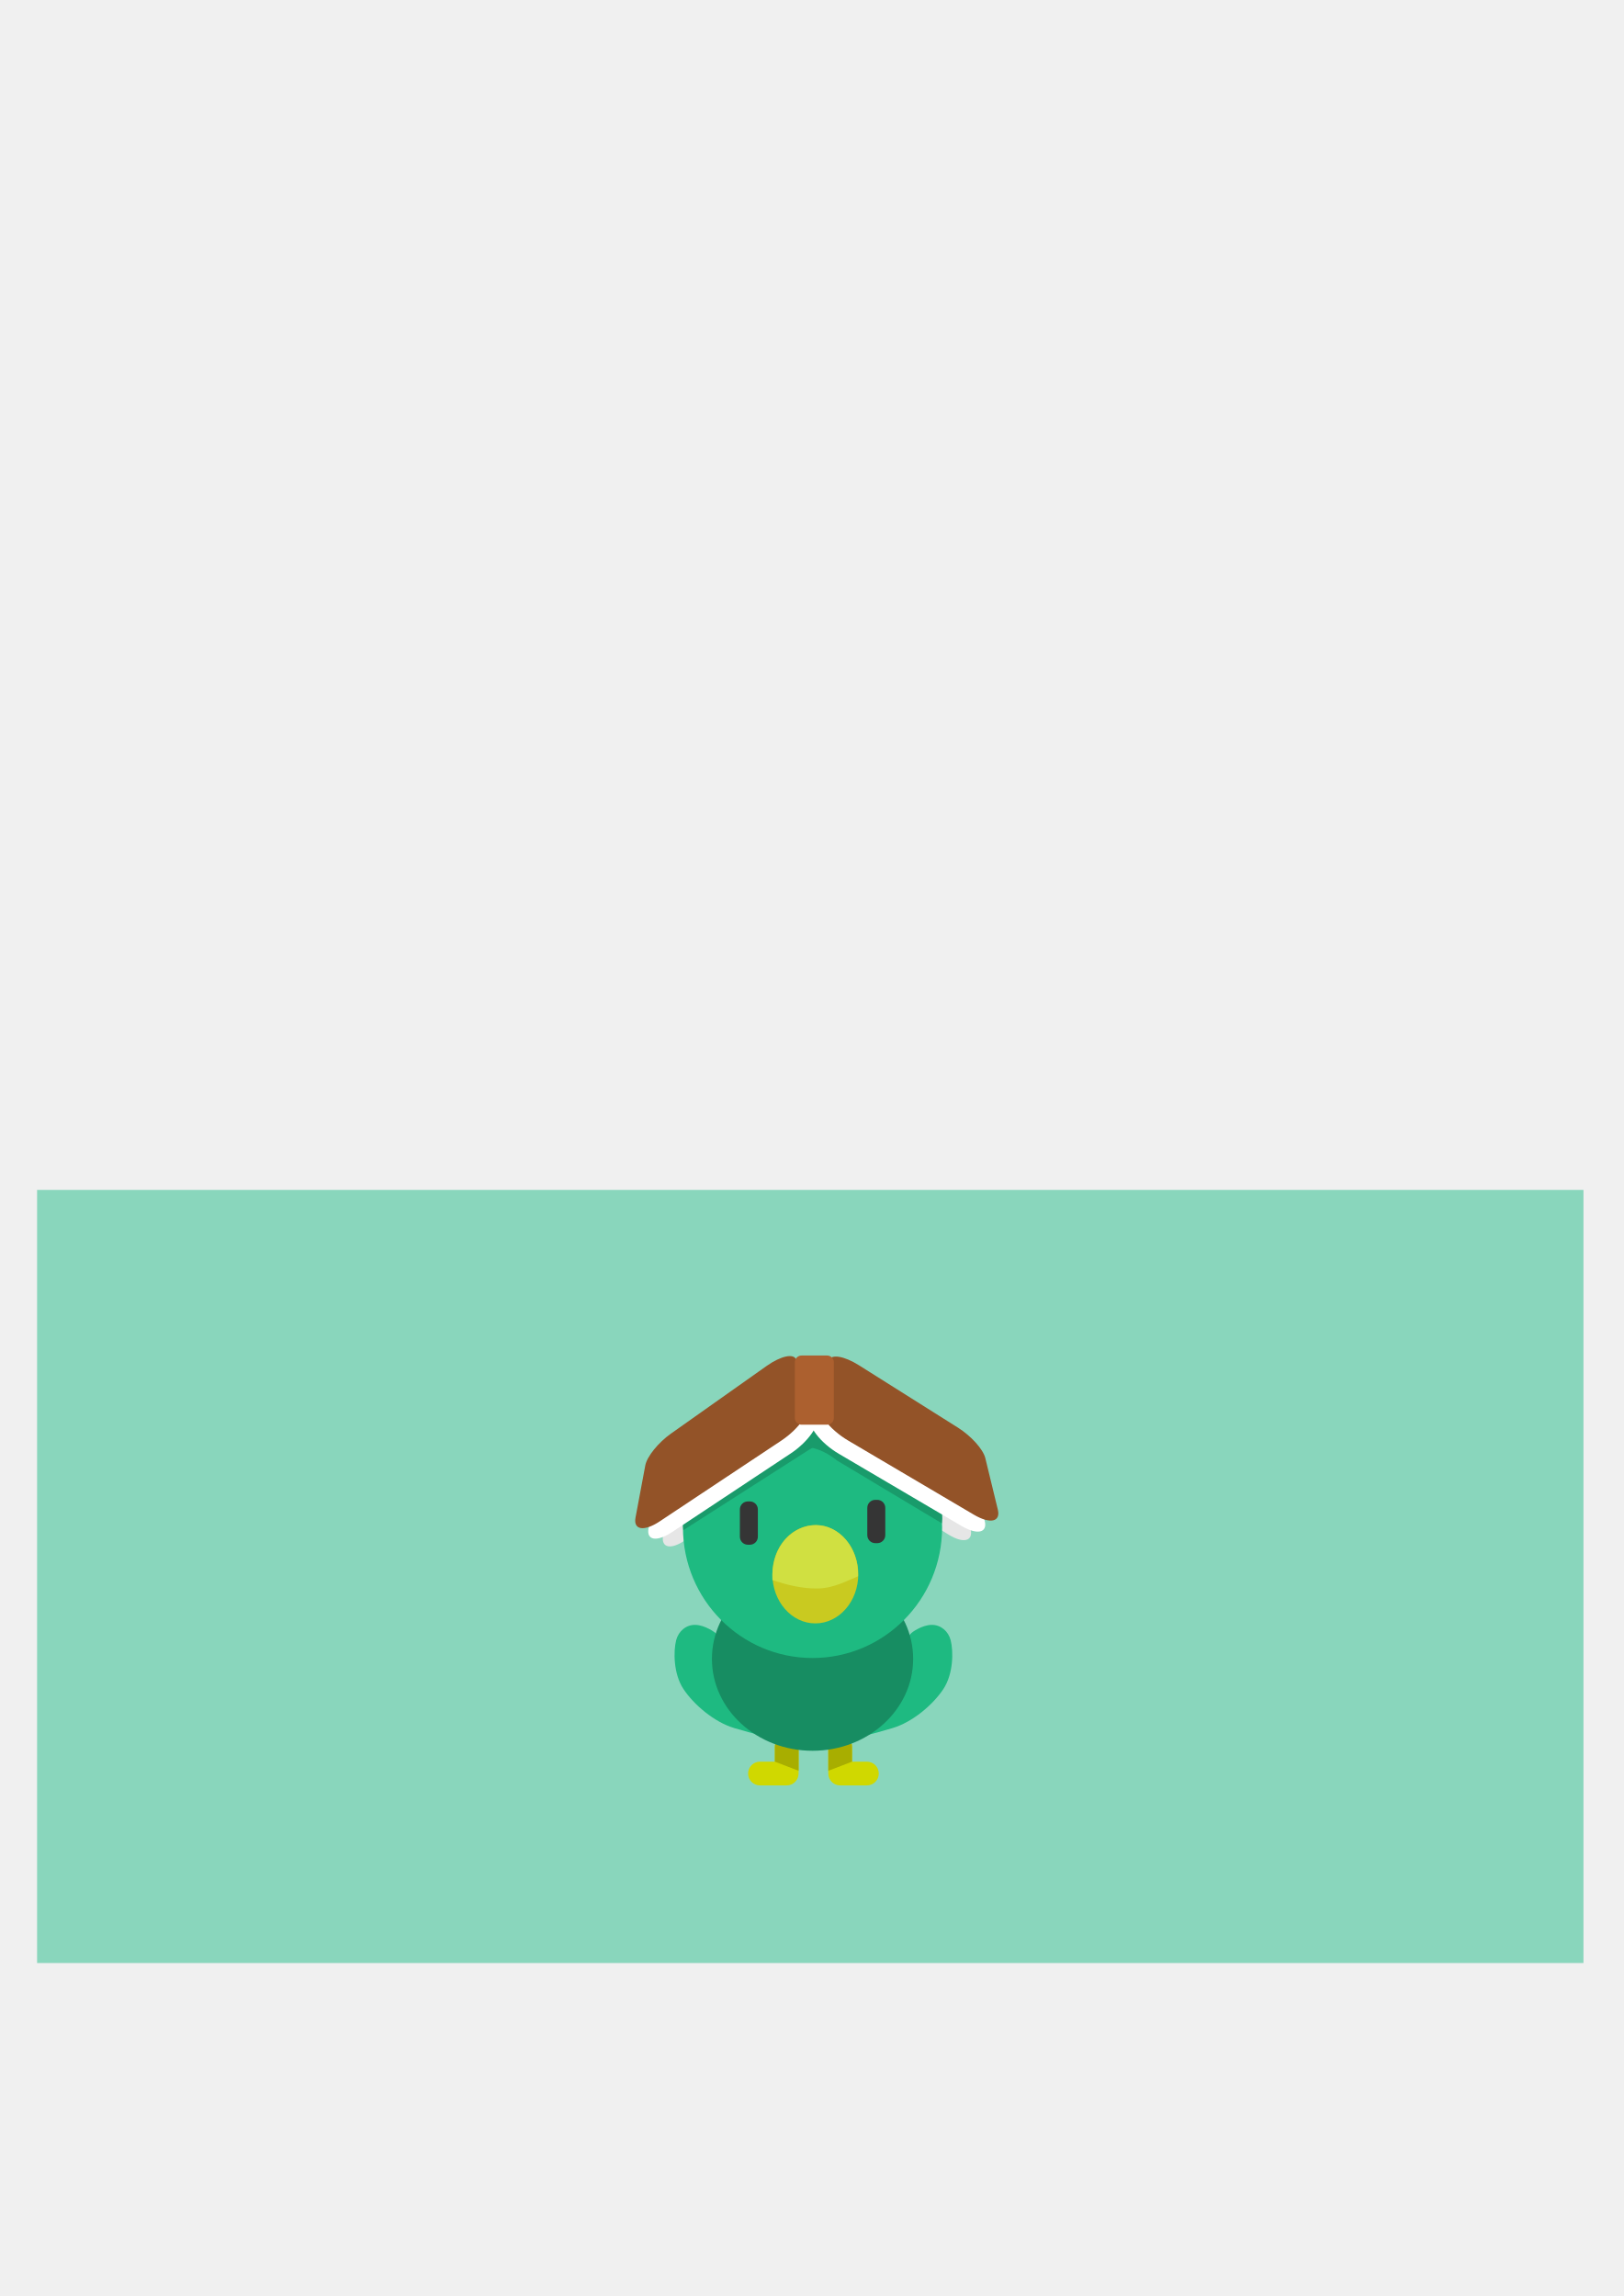
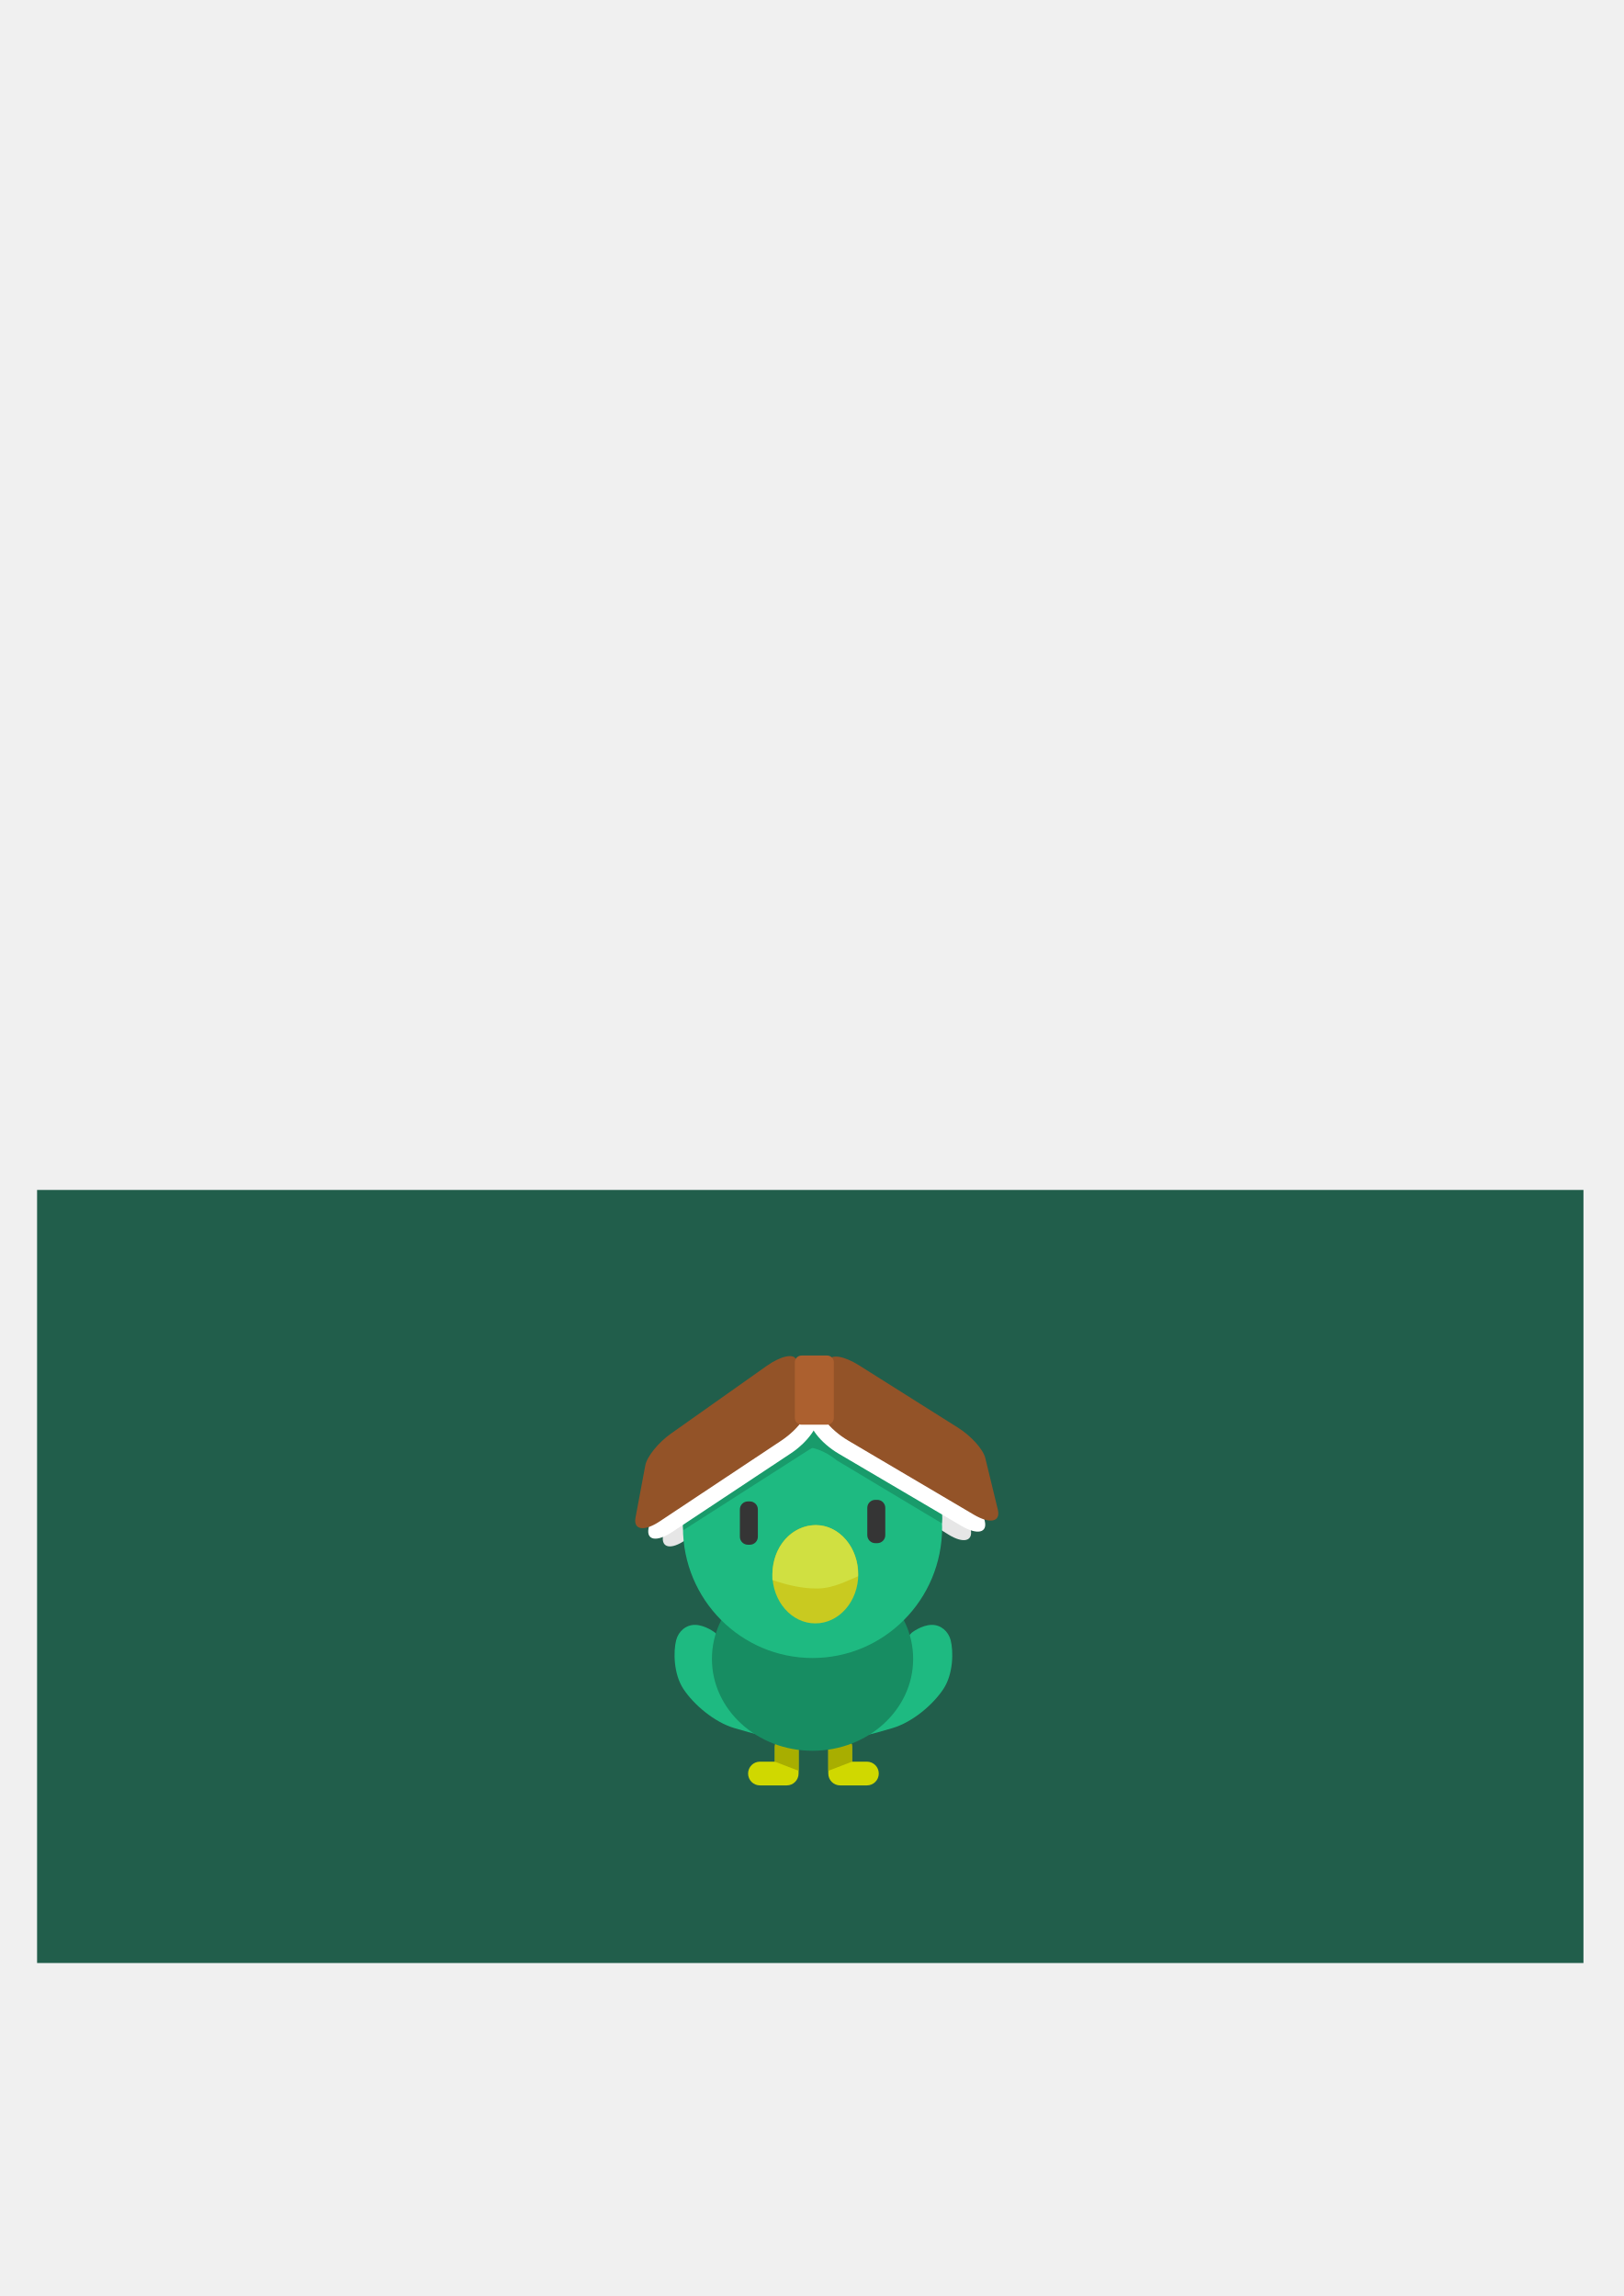
<svg xmlns="http://www.w3.org/2000/svg" id="svg8" version="1.1" viewBox="0 0 210 297" height="297mm" width="210mm">
  <defs id="defs2">
    </defs>
  <g id="layer2" style="display:inline">
-     <rect style="fill:#89d6bc;fill-opacity:1;stroke:#d372c7;stroke-width:0;stroke-dasharray:none" id="rect951" width="200" height="100" x="4.795" y="153.926" />
+     <rect style="fill:#215e4b;fill-opacity:1;stroke:#d372c7;stroke-width:0;stroke-dasharray:none" id="rect951" width="200" height="100" x="4.795" y="153.926" />
  </g>
  <g id="layer1" style="display:inline">
    <g transform="rotate(-0.626446,4133.334,-2771.404)" id="g1082" />
    <path id="path30" d="m 92.517,211.226 c 0.02,-0.003 -1.294,-1.024 -2.615,-1.041 -1.159,-0.015 -2.152,0.81 -2.453,1.99 -0.356,1.398 -0.37,4.327 0.949,6.317 1.319,1.99 3.944,4.263 6.571,5.044 2.8,0.833 3.98,1.064 3.98,1.064 l -2.661,-9.255 z" style="fill:#1eba81;fill-opacity:1;stroke:none;stroke-width:0.102px;stroke-linecap:butt;stroke-linejoin:miter;stroke-opacity:1" />
    <path style="fill:#1eba81;fill-opacity:1;stroke:none;stroke-width:0.102px;stroke-linecap:butt;stroke-linejoin:miter;stroke-opacity:1" d="m 117.887,211.226 c -0.02,-0.003 1.294,-1.024 2.615,-1.041 1.159,-0.015 2.152,0.81 2.453,1.99 0.356,1.398 0.37,4.327 -0.949,6.317 -1.319,1.99 -3.944,4.263 -6.571,5.044 -2.8,0.833 -3.98,1.064 -3.98,1.064 l 2.661,-9.255 z" id="path32" />
    <path d="m 101.755,224.422 c -0.851,-0.001 -1.537,0.683 -1.538,1.534 l -0.003,1.924 h -1.924 c -0.851,0 -1.536,0.685 -1.536,1.536 0,0.851 0.685,1.536 1.536,1.536 h 3.456 c 0.426,0 0.809,-0.171 1.087,-0.449 2e-4,-2e-4 4.2e-4,-3.9e-4 6.1e-4,-7.7e-4 0.278,-0.277 0.45,-0.661 0.45,-1.087 l 0.004,-3.456 c 10e-4,-0.851 -0.683,-1.537 -1.534,-1.538 z" style="fill:#d0d800;fill-opacity:1;stroke:none;stroke-width:0.088;stroke-linecap:round;stroke-linejoin:round" id="rect34" />
    <path id="path45" style="fill:#d0d800;fill-opacity:1;stroke:none;stroke-width:0.088;stroke-linecap:round;stroke-linejoin:round" d="m 108.656,224.422 c 0.851,-0.001 1.537,0.683 1.538,1.534 l 0.003,1.924 h 1.923 c 0.851,0 1.536,0.685 1.536,1.536 0,0.851 -0.685,1.536 -1.536,1.536 h -3.456 c -0.426,0 -0.809,-0.171 -1.087,-0.449 -2.1e-4,-2.1e-4 -3.9e-4,-3.9e-4 -7.7e-4,-7.7e-4 -0.278,-0.277 -0.45,-0.661 -0.45,-1.087 l -0.004,-3.456 c -0.001,-0.851 0.683,-1.537 1.534,-1.538 z" />
    <path d="m 101.755,224.422 c -0.851,-0.001 -1.537,0.683 -1.538,1.534 l -0.003,1.924 3.071,1.181 0.004,-3.101 c 0.001,-0.851 -0.683,-1.537 -1.534,-1.538 z" style="fill:#a8ae00;fill-opacity:1;stroke:none;stroke-width:0.102px;stroke-linecap:butt;stroke-linejoin:miter;stroke-opacity:1" id="path893" />
    <path id="path898" style="fill:#a8ae00;fill-opacity:1;stroke:none;stroke-width:0.102px;stroke-linecap:butt;stroke-linejoin:miter;stroke-opacity:1" d="m 108.66,224.422 c 0.851,-0.001 1.537,0.683 1.538,1.534 l 0.003,1.924 -3.071,1.181 -0.004,-3.101 c -10e-4,-0.851 0.683,-1.537 1.534,-1.538 z" />
    <ellipse ry="11.888" rx="13.013" cy="214.583" cx="105.089" id="path28" style="fill:#178d62;fill-opacity:1;stroke:none;stroke-width:0.13;stroke-linecap:round;stroke-linejoin:round" />
    <path style="fill:#e6e6e6;fill-opacity:1;stroke:none;stroke-width:0.101;stroke-linecap:round;stroke-linejoin:round" d="m 89.887,187.926 11.42,-8.528 c 1.697,-1.267 3.288,-1.621 3.558,-0.735 l 1.604,5.261 c 0.382,1.252 -1.086,3.575 -3.276,5.108 L 88.678,199.192 c -1.895,1.326 -3.181,1.046 -2.925,-0.523 l 1.088,-6.691 c 0.186,-1.142 1.533,-2.921 3.046,-4.051 z" id="path1066" />
    <path id="path1068" d="m 120.84,187.305 -11.859,-7.907 c -1.762,-1.175 -3.37,-1.443 -3.592,-0.544 l -1.322,5.339 c -0.315,1.271 1.275,3.512 3.544,4.926 l 15.037,9.372 c 1.963,1.223 3.232,0.875 2.893,-0.679 l -1.443,-6.624 c -0.246,-1.13 -1.686,-2.835 -3.258,-3.883 z" style="fill:#e6e6e6;fill-opacity:1;stroke:none;stroke-width:0.101;stroke-linecap:round;stroke-linejoin:round" />
    <ellipse ry="16.883" rx="16.758" cy="197.589" cx="105.088" id="path26" style="fill:#1eba81;fill-opacity:1;stroke:none;stroke-width:0.137;stroke-linecap:round;stroke-linejoin:round" />
    <path id="path1120" style="fill:#199b6b;fill-opacity:1;stroke:none;stroke-width:0.092;stroke-linecap:round;stroke-linejoin:round" d="m 105.669,180.715 c 2.461,0.077 4.873,0.661 7.066,1.711 l 3.521,2.257 c 3.57,2.98 5.612,7.247 5.612,11.728 -2e-5,0.226 -0.057,0.406 -0.068,0.632 l -13.566,-8.13 c -3.335,-2.704 -5.536,-1.196 -5.279,-2.336 z" />
    <path d="m 104.529,180.715 c -2.461,0.081 -4.873,0.696 -7.066,1.802 l -3.521,2.377 c -3.57,3.138 -5.612,7.633 -5.612,12.351 1e-5,0.238 0.043,0.452 0.054,0.69 l 16.228,-10.388 c 2.137,-1.351 1.978,-0.184 1.721,-1.385 z" style="fill:#199b6b;fill-opacity:1;stroke:none;stroke-width:0.095;stroke-linecap:round;stroke-linejoin:round" id="path1114" />
    <path style="fill:#ffffff;fill-opacity:1;stroke:none;stroke-width:0.102;stroke-linecap:round;stroke-linejoin:round" d="m 122.323,186.432 -12.504,-7.859 c -1.858,-1.168 -3.544,-1.447 -3.767,-0.572 l -1.324,5.203 c -0.315,1.238 1.374,3.446 3.765,4.853 l 15.848,9.325 c 2.069,1.217 3.393,0.891 3.022,-0.631 l -1.585,-6.489 c -0.27,-1.107 -1.797,-2.789 -3.454,-3.831 z" id="path1070" />
    <path id="path1064" d="m 88.36,187.134 12.067,-8.515 c 1.793,-1.265 3.462,-1.634 3.731,-0.772 l 1.6,5.125 c 0.381,1.22 -1.188,3.515 -3.501,5.047 l -15.328,10.158 c -2.001,1.326 -3.341,1.071 -3.051,-0.469 l 1.236,-6.564 c 0.211,-1.12 1.646,-2.881 3.245,-4.01 z" style="fill:#ffffff;fill-opacity:1;stroke:none;stroke-width:0.102;stroke-linecap:round;stroke-linejoin:round" />
    <ellipse ry="6.357" rx="5.554" cy="203.638" cx="105.449" id="path870" style="fill:#c9ca20;fill-opacity:1;stroke:none;stroke-width:0.1;stroke-linecap:round;stroke-linejoin:round" />
    <path d="m 105.545,197.281 c -2.682,0 -5.822,2.286 -5.645,7.103 1.835,0.63 3.825,1.124 5.872,1.097 2.078,-0.028 3.982,-1.094 5.201,-1.582 0.111,-3.727 -2.437,-6.618 -5.429,-6.618 z" style="fill:#d0e041;fill-opacity:1;stroke:none;stroke-width:0.092px;stroke-linecap:butt;stroke-linejoin:miter;stroke-opacity:1" id="path879" />
    <rect ry="1.033" y="194.014" x="112.171" height="5.601" width="2.326" id="rect887" style="fill:#353535;fill-opacity:1;stroke:none;stroke-width:0.108;stroke-linecap:round;stroke-linejoin:round" />
    <rect style="fill:#353535;fill-opacity:1;stroke:none;stroke-width:0.108;stroke-linecap:round;stroke-linejoin:round" id="rect891" width="2.326" height="5.601" x="95.691" y="194.218" ry="1.033" />
    <path id="path1062" d="m 123.892,184.671 -12.819,-8.077 c -1.905,-1.2 -3.634,-1.487 -3.863,-0.586 l -1.361,5.352 c -0.324,1.274 1.407,3.544 3.859,4.99 l 16.248,9.584 c 2.121,1.251 3.48,0.915 3.099,-0.651 l -1.622,-6.674 c -0.277,-1.139 -1.841,-2.868 -3.541,-3.939 z" style="fill:#935328;fill-opacity:1;stroke:none;stroke-width:0.105;stroke-linecap:round;stroke-linejoin:round" />
    <path style="fill:#935328;fill-opacity:1;stroke:none;stroke-width:0.105;stroke-linecap:round;stroke-linejoin:round" d="m 86.783,185.441 12.37,-8.75 c 1.838,-1.3 3.55,-1.679 3.826,-0.791 l 1.644,5.272 c 0.391,1.255 -1.216,3.614 -3.587,5.189 l -15.713,10.437 c -2.051,1.363 -3.426,1.099 -3.129,-0.485 l 1.264,-6.751 c 0.216,-1.152 1.686,-2.962 3.325,-4.122 z" id="rect988" />
    <path d="m 103.67,175.344 h 3.303 c 0.482,0 0.87,0.388 0.87,0.87 v 7.209 c 0,0.482 -0.388,0.87 -0.87,0.87 h -3.303 c -0.482,0 -0.87,-0.388 -0.87,-0.87 v -7.209 c 0,-0.482 0.388,-0.87 0.87,-0.87 z" style="fill:#ac602f;fill-opacity:1;stroke:none;stroke-width:0.105;stroke-linecap:round;stroke-linejoin:round" id="rect992" />
  </g>
</svg>
